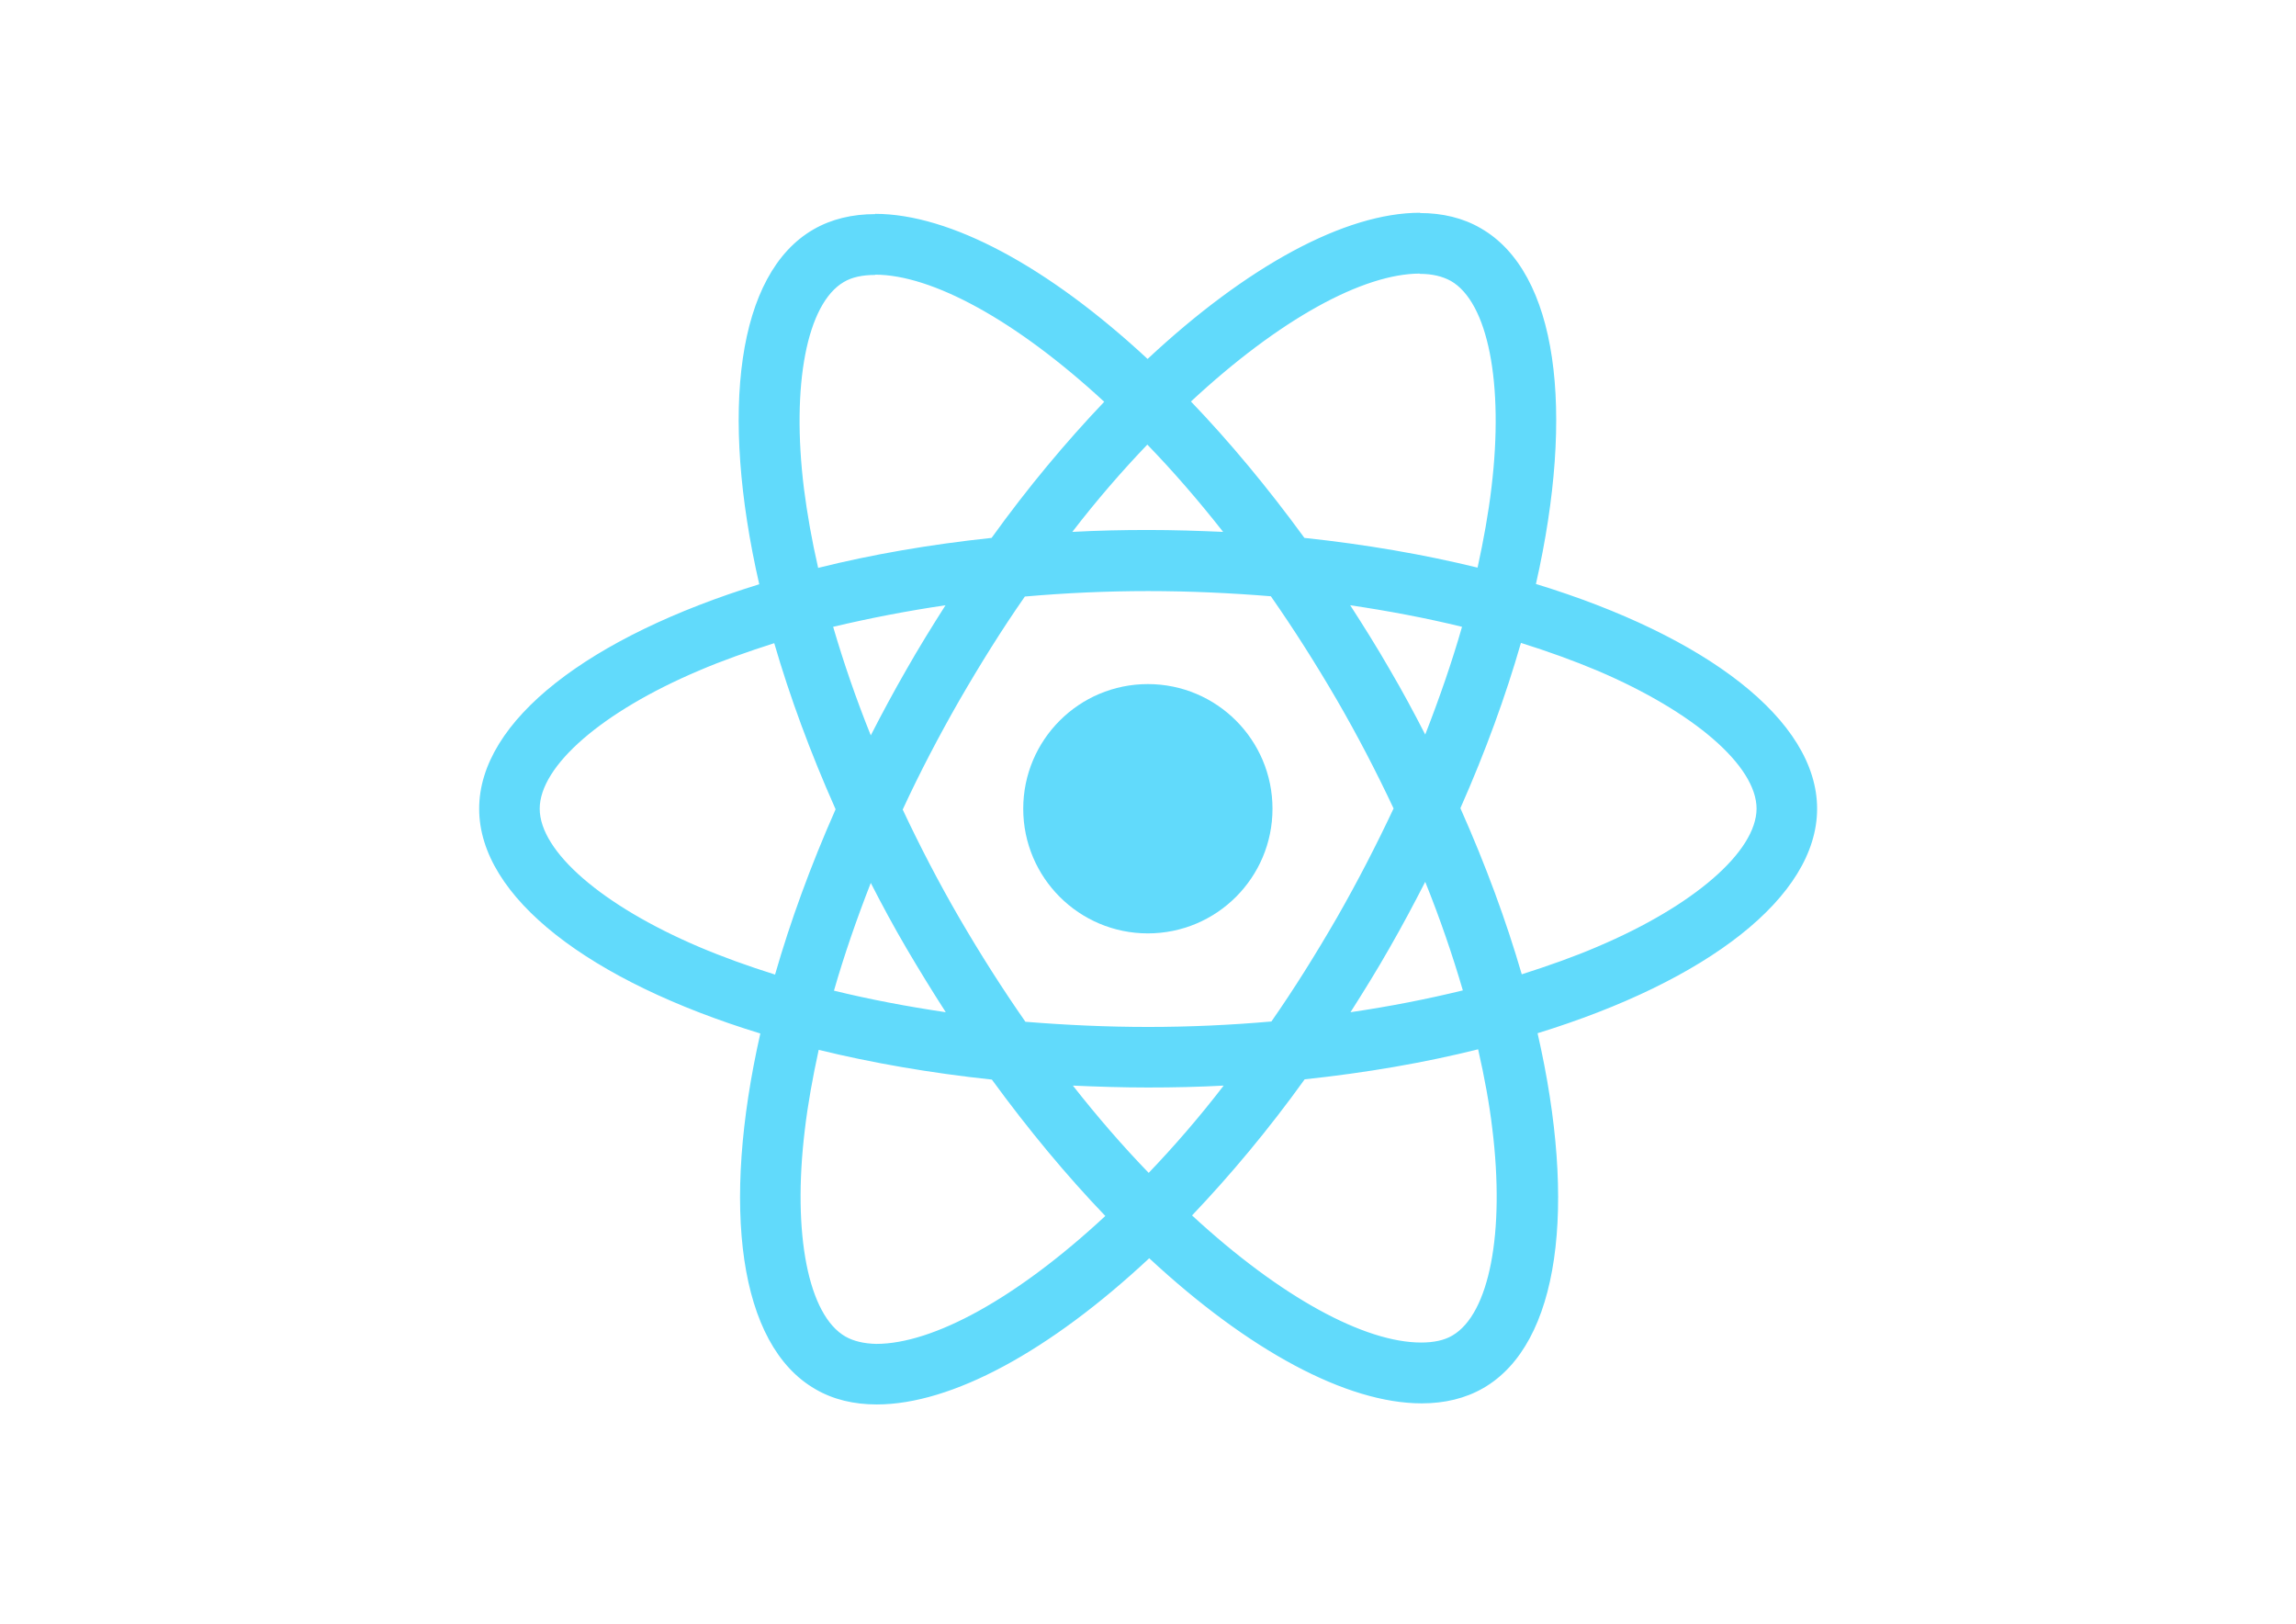
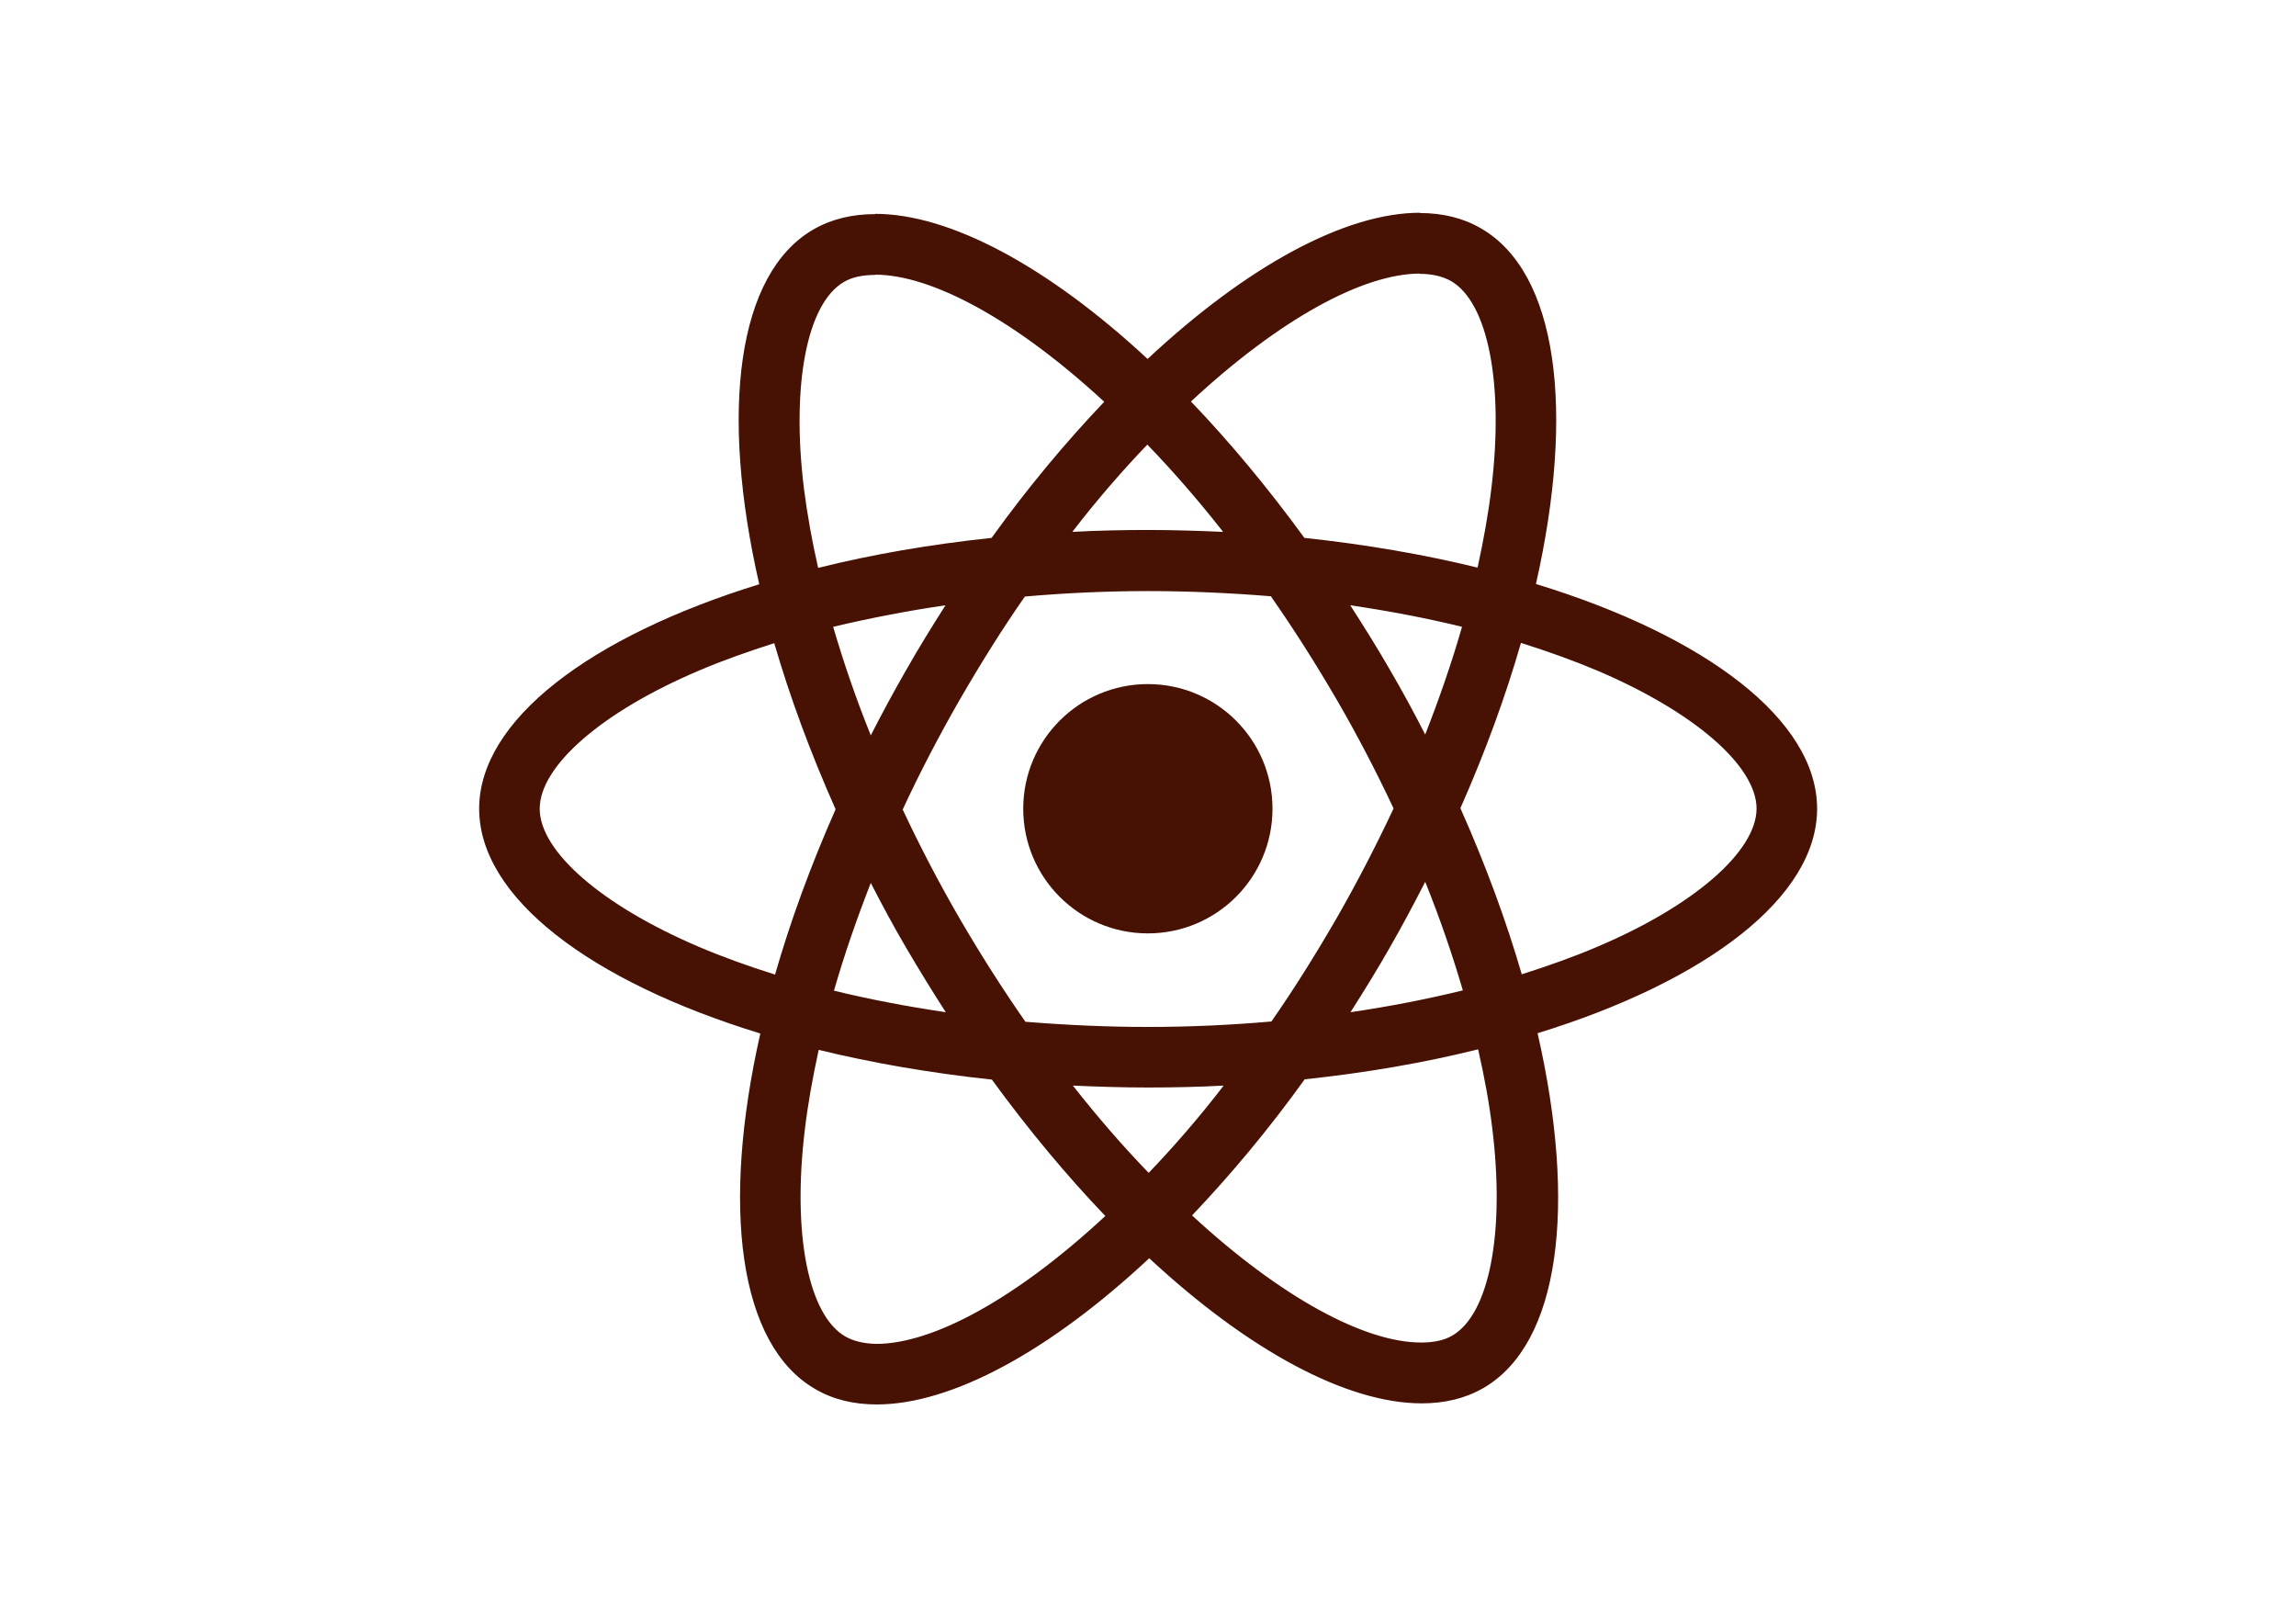
<svg xmlns="http://www.w3.org/2000/svg" viewBox="0 0 841.9 595.3">
-   <g fill="#61DAFB">
+   <g fill="#471103">
    <path d="M666.3 296.5c0-32.5-40.7-63.3-103.1-82.4 14.4-63.6 8-114.2-20.2-130.4-6.5-3.8-14.1-5.6-22.4-5.6v22.3c4.6 0 8.3.9 11.4 2.6 13.6 7.8 19.5 37.5 14.9 75.7-1.1 9.4-2.9 19.3-5.1 29.4-19.6-4.8-41-8.5-63.5-10.9-13.5-18.5-27.5-35.3-41.6-50 32.6-30.3 63.2-46.9 84-46.9V78c-27.5 0-63.5 19.6-99.9 53.6-36.4-33.8-72.4-53.2-99.9-53.2v22.3c20.7 0 51.4 16.5 84 46.6-14 14.7-28 31.4-41.3 49.9-22.6 2.4-44 6.1-63.6 11-2.3-10-4-19.7-5.2-29-4.7-38.2 1.1-67.9 14.6-75.8 3-1.8 6.9-2.6 11.5-2.6V78.5c-8.4 0-16 1.8-22.6 5.6-28.1 16.2-34.4 66.7-19.9 130.1-62.2 19.2-102.7 49.9-102.7 82.3 0 32.5 40.7 63.3 103.1 82.4-14.4 63.6-8 114.2 20.2 130.4 6.5 3.8 14.1 5.6 22.5 5.6 27.5 0 63.5-19.6 99.9-53.6 36.4 33.8 72.4 53.2 99.9 53.2 8.4 0 16-1.8 22.6-5.6 28.1-16.2 34.4-66.7 19.9-130.1 62-19.1 102.5-49.9 102.5-82.3zm-130.2-66.7c-3.7 12.9-8.3 26.2-13.5 39.5-4.1-8-8.4-16-13.1-24-4.6-8-9.5-15.8-14.4-23.4 14.2 2.1 27.9 4.7 41 7.9zm-45.8 106.5c-7.8 13.5-15.8 26.3-24.1 38.2-14.9 1.3-30 2-45.2 2-15.1 0-30.2-.7-45-1.9-8.3-11.9-16.4-24.6-24.2-38-7.6-13.1-14.5-26.4-20.8-39.8 6.2-13.4 13.2-26.8 20.7-39.9 7.8-13.5 15.8-26.3 24.1-38.2 14.9-1.3 30-2 45.2-2 15.1 0 30.2.7 45 1.9 8.3 11.9 16.4 24.6 24.2 38 7.6 13.1 14.5 26.4 20.8 39.8-6.3 13.4-13.2 26.8-20.7 39.9zm32.3-13c5.4 13.4 10 26.8 13.8 39.8-13.1 3.2-26.9 5.9-41.2 8 4.9-7.7 9.8-15.6 14.4-23.7 4.6-8 8.9-16.1 13-24.1zM421.2 430c-9.3-9.6-18.6-20.3-27.8-32 9 .4 18.2.7 27.5.7 9.4 0 18.7-.2 27.8-.7-9 11.7-18.3 22.4-27.5 32zm-74.4-58.9c-14.2-2.1-27.9-4.7-41-7.9 3.7-12.9 8.3-26.2 13.5-39.5 4.1 8 8.4 16 13.1 24 4.7 8 9.5 15.8 14.4 23.4zM420.7 163c9.3 9.6 18.6 20.3 27.8 32-9-.4-18.2-.7-27.5-.7-9.4 0-18.7.2-27.8.7 9-11.7 18.3-22.4 27.5-32zm-74 58.9c-4.9 7.7-9.8 15.6-14.4 23.7-4.6 8-8.9 16-13 24-5.4-13.4-10-26.8-13.8-39.8 13.1-3.1 26.9-5.8 41.2-7.9zm-90.5 125.2c-35.4-15.1-58.3-34.9-58.3-50.6 0-15.7 22.9-35.6 58.3-50.6 8.6-3.7 18-7 27.7-10.1 5.7 19.6 13.2 40 22.5 60.9-9.2 20.8-16.6 41.1-22.2 60.6-9.9-3.1-19.3-6.5-28-10.2zM310 490c-13.6-7.8-19.5-37.5-14.9-75.7 1.1-9.4 2.9-19.3 5.1-29.4 19.6 4.8 41 8.5 63.5 10.9 13.5 18.5 27.5 35.3 41.6 50-32.6 30.3-63.2 46.9-84 46.9-4.5-.1-8.3-1-11.3-2.7zm237.2-76.2c4.7 38.2-1.1 67.9-14.6 75.8-3 1.8-6.9 2.6-11.5 2.6-20.7 0-51.4-16.5-84-46.6 14-14.7 28-31.4 41.3-49.9 22.6-2.4 44-6.1 63.6-11 2.3 10.1 4.1 19.8 5.2 29.1zm38.5-66.7c-8.6 3.7-18 7-27.7 10.1-5.7-19.6-13.2-40-22.5-60.9 9.2-20.8 16.6-41.1 22.2-60.6 9.9 3.1 19.3 6.5 28.1 10.2 35.4 15.1 58.3 34.9 58.3 50.6-.1 15.7-23 35.6-58.4 50.6zM320.8 78.4z" />
    <circle cx="420.9" cy="296.5" r="45.7" />
    <path d="M520.5 78.1z" />
  </g>
</svg>
